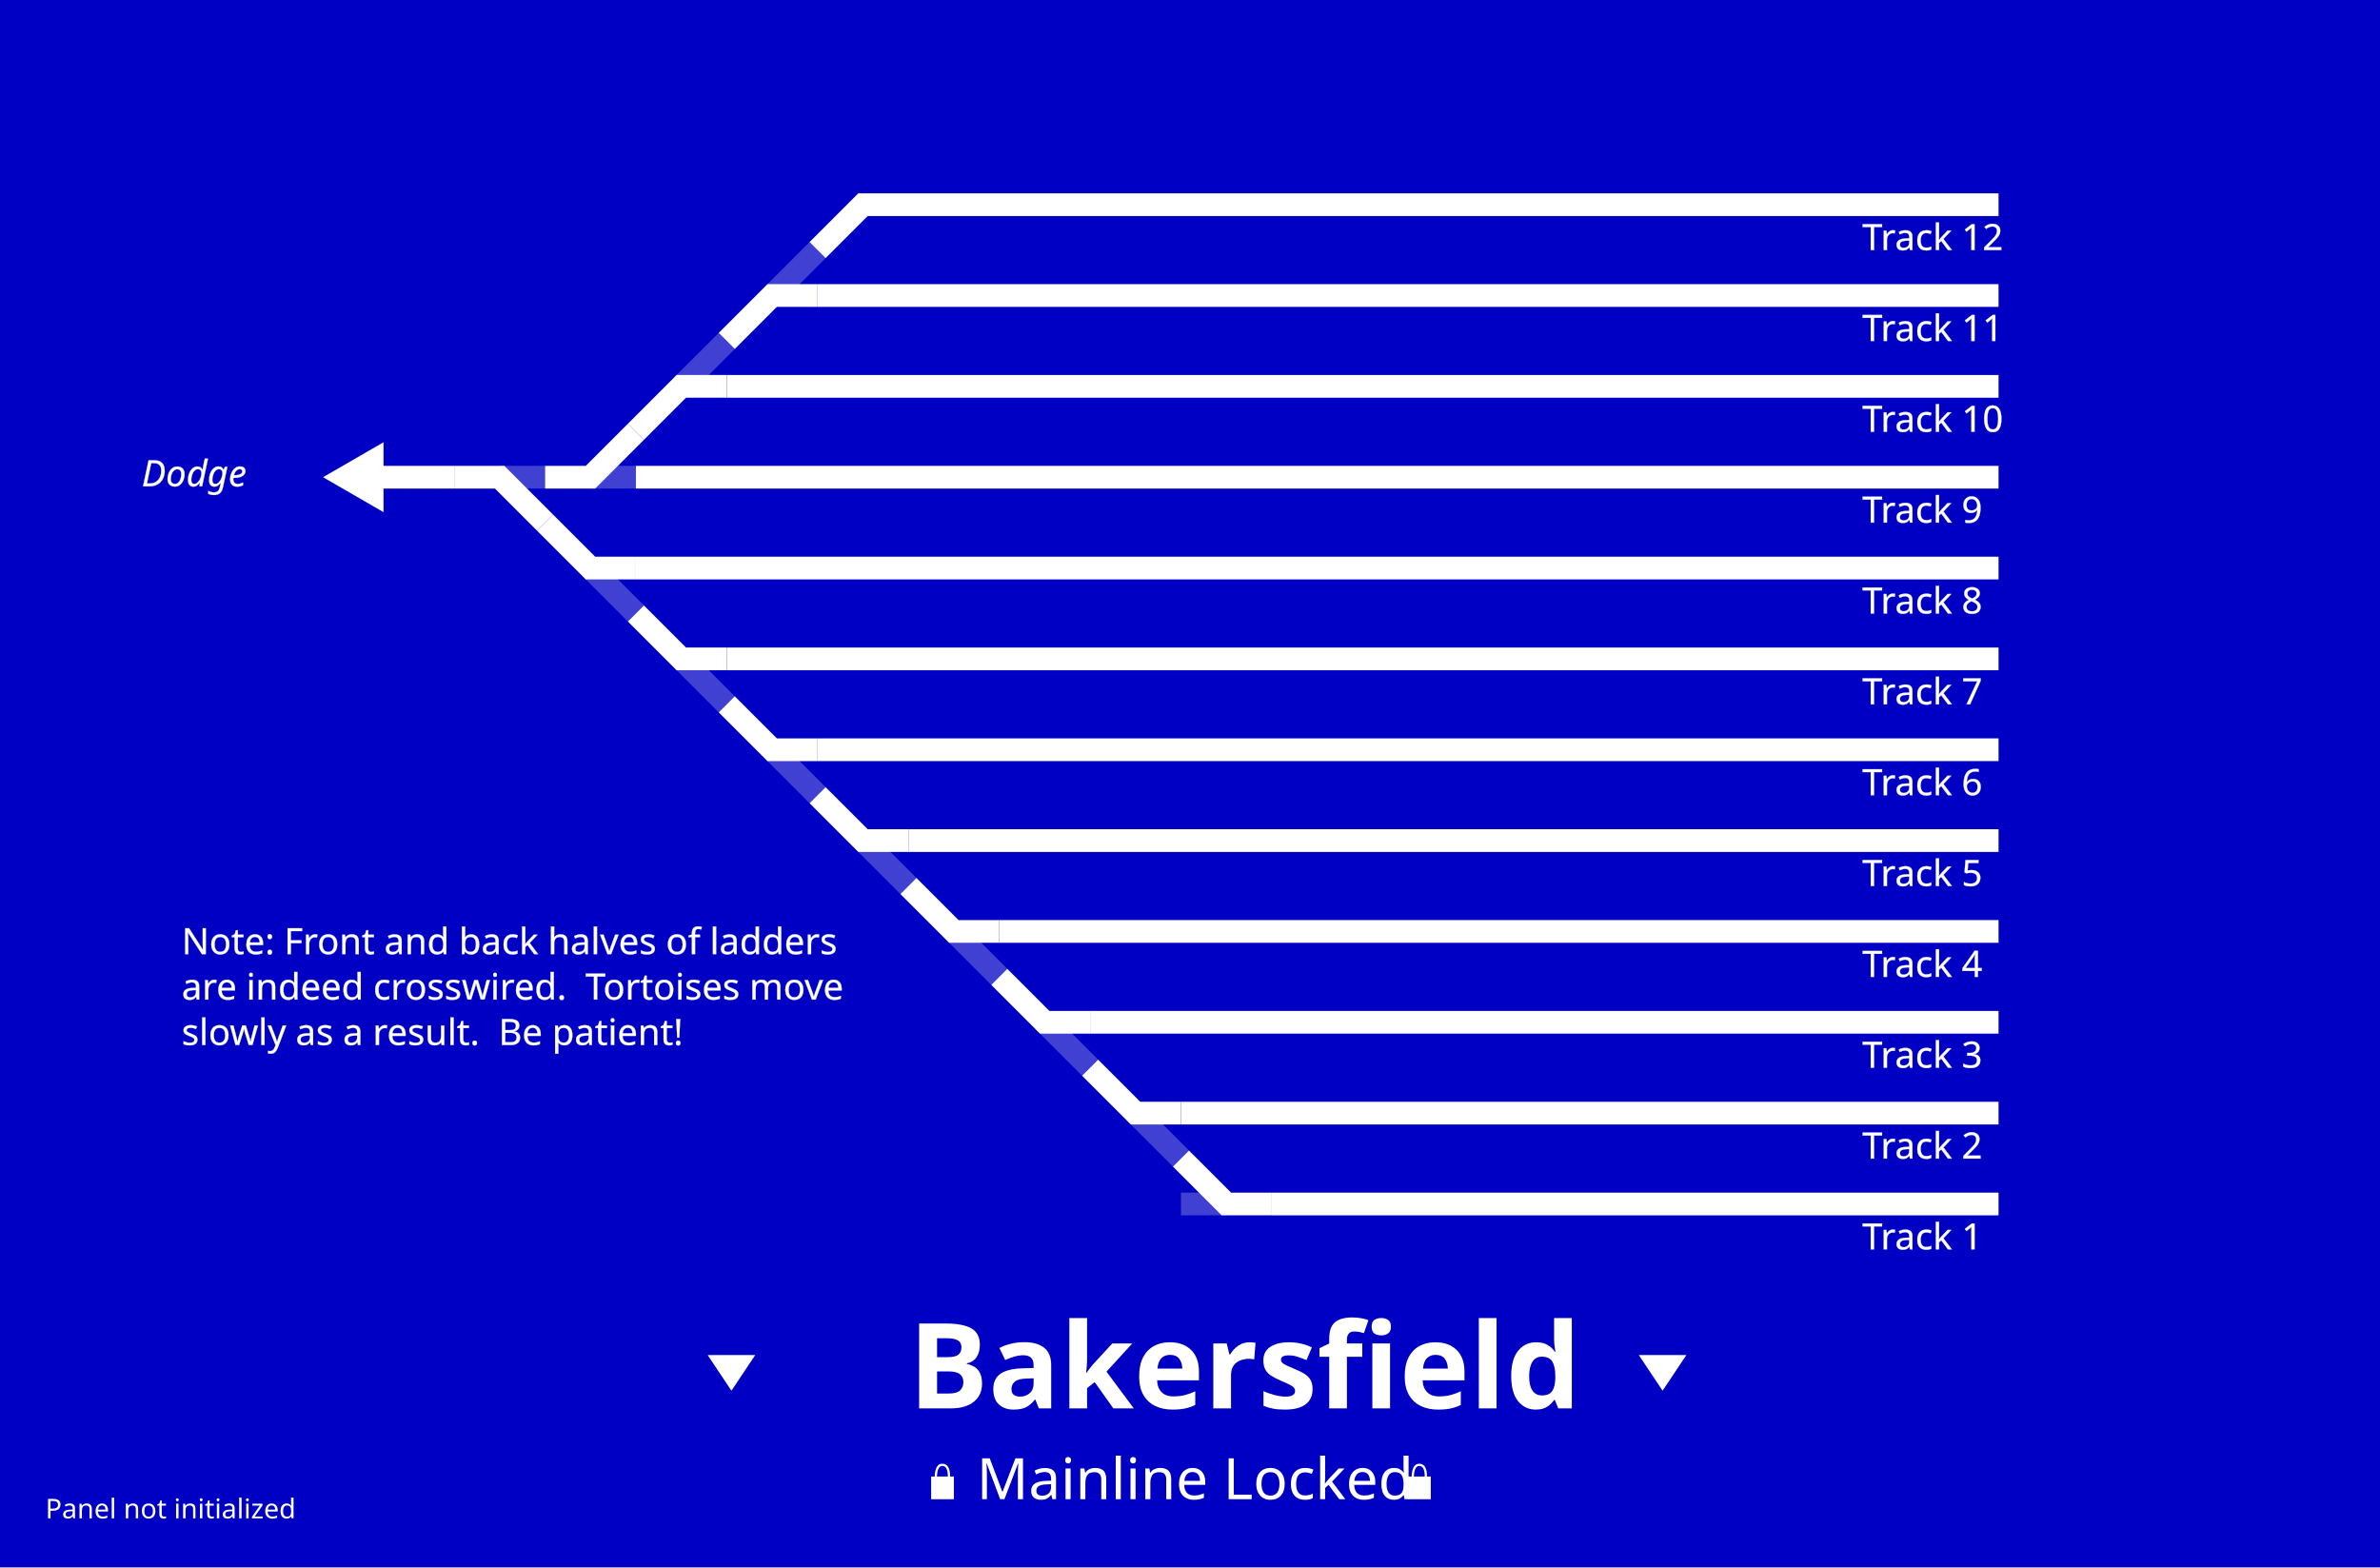
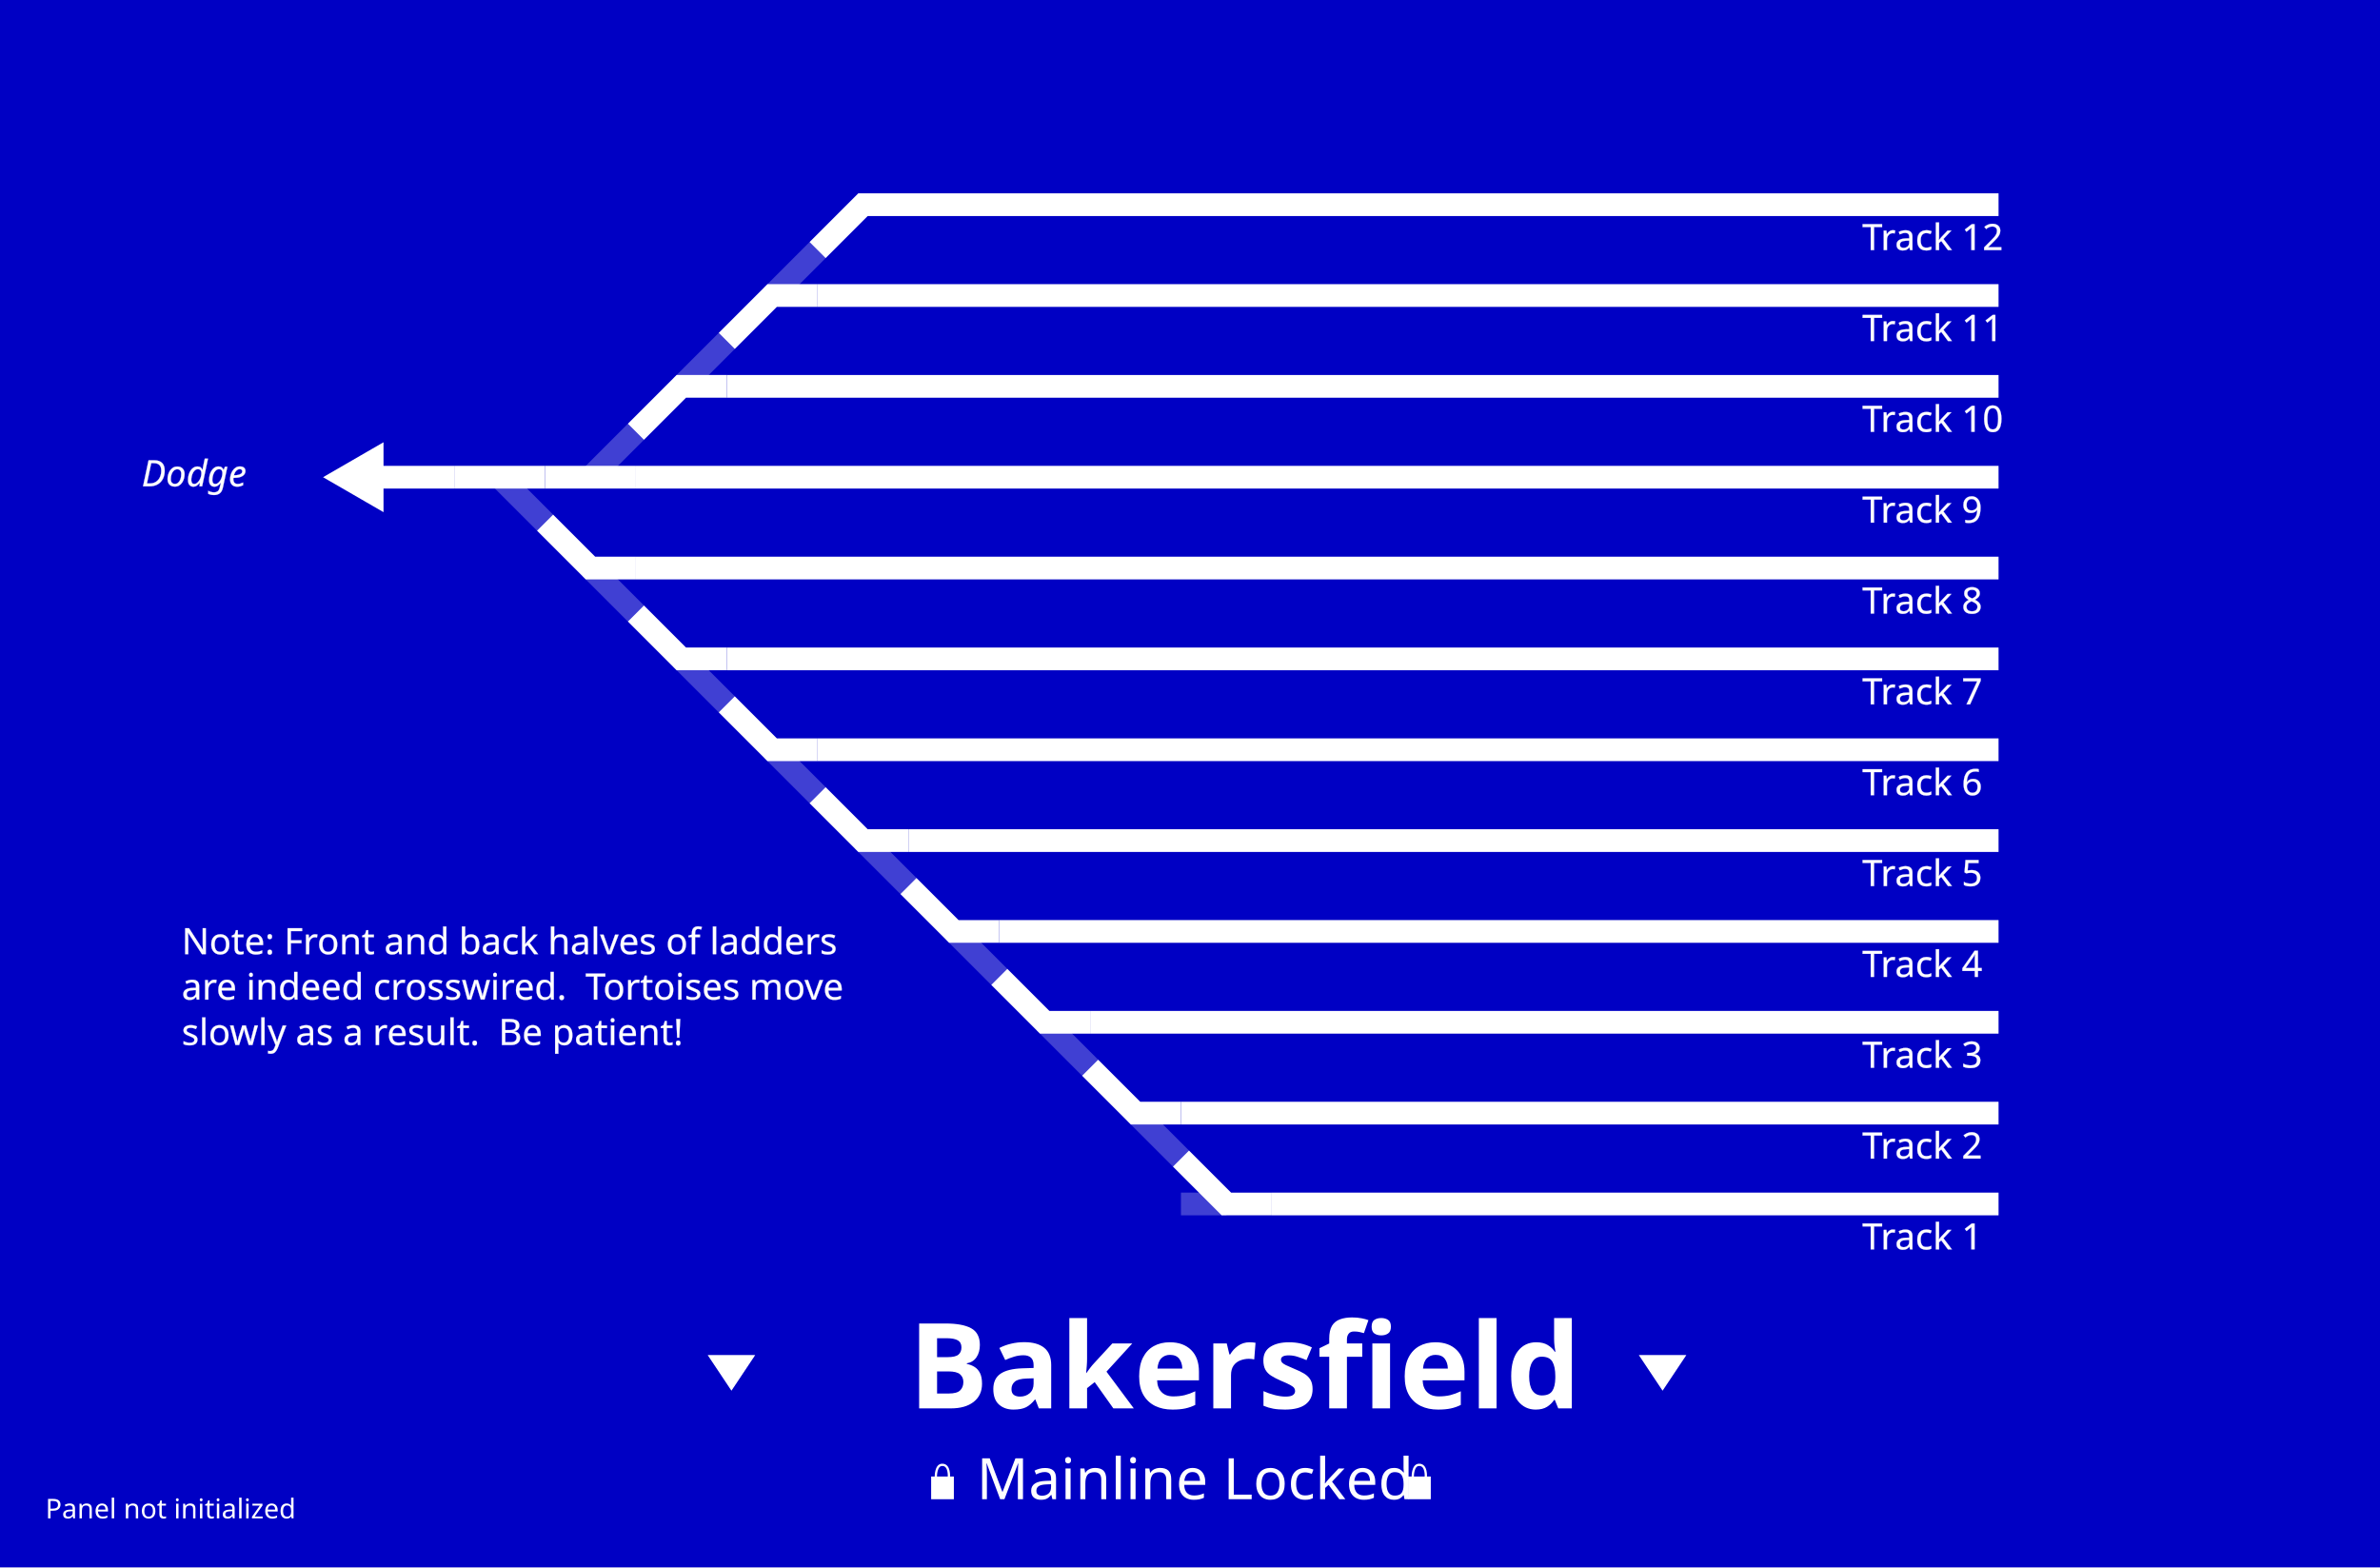
<svg xmlns="http://www.w3.org/2000/svg" xmlns:xlink="http://www.w3.org/1999/xlink" width="1047.958" height="690.115" id="svg2" version="1.1">
  <defs id="defs4">
    <linearGradient id="linearGradient5066">
      <stop style="stop-color:#000000;stop-opacity:0.188;" offset="0" id="stop5068" />
      <stop style="stop-color:#000000;stop-opacity:0;" offset="1" id="stop5070" />
    </linearGradient>
    <linearGradient id="linearGradient4692">
      <stop id="stop4694" offset="0" style="stop-color:#ffffff;stop-opacity:0.753;" />
      <stop id="stop4696" offset="1" style="stop-color:#ffffff;stop-opacity:0;" />
    </linearGradient>
    <linearGradient id="linearGradient4186">
      <stop style="stop-color:#808080;stop-opacity:1;" offset="0" id="stop4188" />
      <stop style="stop-color:#000000;stop-opacity:0;" offset="1" id="stop4190" />
    </linearGradient>
    <linearGradient id="linearGradient4137" paint="solid">
      <stop style="stop-color:#00ff00;stop-opacity:1;" offset="0" id="stop4139" />
    </linearGradient>
    <linearGradient xlink:href="#linearGradient4186" id="linearGradient4976" gradientUnits="userSpaceOnUse" x1="39.5" y1="75.114" x2="70.5" y2="75.114" />
    <linearGradient xlink:href="#linearGradient4186" id="linearGradient4978" gradientUnits="userSpaceOnUse" x1="39.5" y1="75.114" x2="70.5" y2="75.114" />
    <radialGradient xlink:href="#linearGradient4692" id="radialGradient5060" gradientUnits="userSpaceOnUse" cx="55" cy="75.114" fx="55" fy="75.114" r="15" />
    <radialGradient xlink:href="#linearGradient5066" id="radialGradient5064" gradientUnits="userSpaceOnUse" cx="55" cy="75.114" fx="55" fy="75.114" r="15" />
    <radialGradient xlink:href="#linearGradient4692" id="radialGradient4247" gradientUnits="userSpaceOnUse" cx="55" cy="75.114" fx="55" fy="75.114" r="15" />
    <radialGradient xlink:href="#linearGradient5066" id="radialGradient4249" gradientUnits="userSpaceOnUse" cx="55" cy="75.114" fx="55" fy="75.114" r="15" />
    <radialGradient xlink:href="#linearGradient5066" id="radialGradient4251" gradientUnits="userSpaceOnUse" cx="55" cy="75.114" fx="55" fy="75.114" r="15" />
    <linearGradient xlink:href="#linearGradient4186" id="linearGradient4253" gradientUnits="userSpaceOnUse" x1="39.5" y1="75.114" x2="70.5" y2="75.114" />
    <linearGradient xlink:href="#linearGradient4186" id="linearGradient4255" gradientUnits="userSpaceOnUse" x1="39.5" y1="75.114" x2="70.5" y2="75.114" />
    <marker orient="auto" refY="0" refX="0.6" id="TriangleAuthNBMarker" style="overflow:visible">
      <path id="TriangleAuthNBMarkerPath" d="m 5.77,0 -8.65,5 0,-10 8.65,5 z" style="fill:#00ff00;fill-rule:evenodd;stroke:#00ff00;stroke-width:1pt;marker-start:none" transform="scale(0.2,0.2)" />
    </marker>
    <marker orient="auto" refY="0" refX="-0.6" id="TriangleAuthSBMarker" style="overflow:visible">
      <path id="TriangleAuthSBMarkerPath" d="m 5.77,0 -8.65,5 0,-10 8.65,5 z" style="fill:#00ff00;fill-rule:evenodd;stroke:#00ff00;stroke-width:1pt;marker-start:none" transform="scale(-0.2,-0.2)" />
    </marker>
    <marker orient="auto" refY="0" refX="0.6" id="TriangleOccupiedNBMarker" style="overflow:visible">
      <path id="TriangleOccupiedNBMarkerPath" d="m 5.77,0 -8.65,5 0,-10 8.65,5 z" style="fill:#ff0000;fill-rule:evenodd;stroke:#ff0000;stroke-width:1pt;marker-start:none" transform="scale(0.2,0.2)" />
    </marker>
    <marker orient="auto" refY="0" refX="-0.6" id="TriangleOccupiedSBMarker" style="overflow:visible">
      <path id="TriangleOccupiedSBMarkerPath" d="m 5.77,0 -8.65,5 0,-10 8.65,5 z" style="fill:#ff0000;fill-rule:evenodd;stroke:#ff0000;stroke-width:1pt;marker-start:none" transform="scale(-0.2,-0.2)" />
    </marker>
    <marker orient="auto" refY="0" refX="0" id="TriangleOutM" style="overflow:visible">
      <path id="path4051" d="m 5.77,0 -8.65,5 0,-10 8.65,5 z" style="fill:#ffffff;fill-rule:evenodd;stroke:#ffffff;stroke-width:1pt;marker-start:none" transform="scale(0.25,0.25)" />
    </marker>
    <marker orient="auto" refY="0" refX="0" id="StopM" style="overflow:visible">
      <path id="path4078" d="M 0,5.65 0,-5.65" style="fill:none;stroke:#ffffff;stroke-width:2pt" transform="scale(0.4,0.4)" />
    </marker>
    <marker orient="auto" refY="0" refX="0" id="TriangleInM" style="overflow:visible">
      <path id="path4042" d="m 5.77,0 -8.65,5 0,-10 8.65,5 z" style="fill:#ffffff;fill-rule:evenodd;stroke:#ffffff;stroke-width:1pt;marker-start:none" transform="scale(-0.25,-0.25)" />
    </marker>
    <symbol id="turnout_0deg_normal">
      <path id="turnout_0deg_normalSelected" d="m 80,300 40,0" style="fill:none;stroke:#ffffff;stroke-width:10;stroke-linecap:butt;stroke-linejoin:miter;stroke-miterlimit:4;stroke-opacity:1;stroke-dasharray:none;cursor:pointer" />
      <path style="fill:none;stroke:#ffffff;stroke-width:10;stroke-linecap:butt;stroke-linejoin:miter;stroke-miterlimit:4;stroke-opacity:0.25;stroke-dasharray:none;cursor:pointer" d="m 80,280 20,20" id="turnout_0deg_reverseUnselected" />
    </symbol>
    <symbol id="turnout_0deg_reverse">
      <path style="fill:none;stroke:#ffffff;stroke-width:10;stroke-linecap:butt;stroke-linejoin:miter;stroke-miterlimit:4;stroke-opacity:1;stroke-dasharray:none;cursor:pointer" d="m 80,280 20,20 20,0" id="turnout_0deg_reverseSelected" />
      <path id="turnout_0deg_normalUnselected" d="m 80,300 20,0" style="fill:none;stroke:#ffffff;stroke-width:10;stroke-linecap:butt;stroke-linejoin:miter;stroke-miterlimit:4;stroke-opacity:0.25;stroke-dasharray:none;cursor:pointer" />
    </symbol>
    <symbol id="turnout_45deg_reverse">
      <path id="turnout_45deg_reverseSelected" d="m 260,380 20,0 20,20" style="fill:none;stroke:#ffffff;stroke-width:10;stroke-linecap:butt;stroke-linejoin:miter;stroke-miterlimit:4;stroke-opacity:1;stroke-dasharray:none;cursor:pointer" />
      <path style="fill:none;stroke:#ffffff;stroke-width:10;stroke-linecap:butt;stroke-linejoin:miter;stroke-miterlimit:4;stroke-opacity:0.25;stroke-dasharray:none;cursor:pointer" d="m 260,360 20,20" id="turnout_45deg_normalUnselected" />
    </symbol>
    <symbol id="turnout_45deg_normal">
      <path style="fill:none;stroke:#ffffff;stroke-width:10;stroke-linecap:butt;stroke-linejoin:miter;stroke-miterlimit:4;stroke-opacity:1;stroke-dasharray:none;cursor:pointer" d="m 260,360 40,40" id="turnout_45deg_normalSelected" />
      <path id="turnout_45deg_reverseUnselected" d="m 260,380 20,0" style="fill:none;stroke:#ffffff;stroke-width:10;stroke-linecap:butt;stroke-linejoin:miter;stroke-miterlimit:4;stroke-opacity:0.25;stroke-dasharray:none;cursor:pointer" />
    </symbol>
    <symbol id="ds_normal">
      <path style="fill:none;stroke:#ffffff;stroke-width:10;stroke-linecap:butt;stroke-linejoin:miter;stroke-miterlimit:4;stroke-opacity:1;stroke-dasharray:none;cursor:pointer" d="m 200,520 30,0" id="ds_normal_selected" />
      <path style="fill:none;stroke:#ffffff;stroke-width:10;stroke-linecap:butt;stroke-linejoin:round;stroke-miterlimit:4;stroke-opacity:0.25;stroke-dasharray:none;cursor:pointer" d="m 210,500 20,20" id="ds_normal_unselected" />
      <use id="ds_normal_guard" xlink:href="#doubleslip_guard" x="0" y="0" width="1047.958" height="690.115" />
    </symbol>
    <symbol id="ds_reverse">
      <path id="ds_reverse_selected" d="m 210,500 20,20 2.071,0" style="fill:none;stroke:#ffffff;stroke-width:10;stroke-linecap:butt;stroke-linejoin:round;stroke-miterlimit:4;stroke-opacity:1;stroke-dasharray:none;cursor:pointer" />
      <path id="ds_reverse_unselected" d="m 200,520 30,0" style="fill:none;stroke:#ffffff;stroke-width:10;stroke-linecap:butt;stroke-linejoin:miter;stroke-miterlimit:4;stroke-opacity:0.25;stroke-dasharray:none;cursor:pointer" />
      <use height="690.115" width="1047.958" y="0" x="0" xlink:href="#doubleslip_guard" id="ds_reverse_guard" />
    </symbol>
    <symbol id="doubleslip_guard">
      <path style="fill:none;stroke:#ffffff;stroke-width:2;stroke-linecap:butt;stroke-linejoin:round;stroke-miterlimit:4;stroke-opacity:0.25;stroke-dasharray:none;cursor:pointer" d="m 221,501 12,12 10,0" id="path3187" />
      <path id="path3189" d="m 210,527 7,0" style="fill:none;stroke:#ffffff;stroke-width:2;stroke-linecap:butt;stroke-linejoin:round;stroke-miterlimit:4;stroke-opacity:0.25;stroke-dasharray:none;cursor:pointer" />
    </symbol>
    <symbol id="dblxovr_0deg_normal">
      <path style="opacity:0.203;fill:none;stroke:#ffffff;stroke-width:10;stroke-linecap:butt;stroke-linejoin:miter;stroke-miterlimit:4;stroke-opacity:1;stroke-dasharray:none;cursor:pointer" d="m 600,574.094 20,0 40,-40 20,0" id="path3963" />
      <path style="fill:none;stroke:#ffffff;stroke-width:10;stroke-linecap:butt;stroke-linejoin:miter;stroke-miterlimit:4;stroke-opacity:1;stroke-dasharray:none;cursor:pointer" d="m 600,534.094 80,0" id="path3965" />
      <path id="path3967" d="m 600,534.094 20,0 16.461,16.461" style="opacity:0.198;fill:none;stroke:#ffffff;stroke-width:10;stroke-linecap:butt;stroke-linejoin:miter;stroke-miterlimit:4;stroke-opacity:1;stroke-dasharray:none;cursor:pointer" />
      <path id="path3969" d="m 600,574.094 80,0" style="fill:none;stroke:#ffffff;stroke-width:10;stroke-linecap:butt;stroke-linejoin:miter;stroke-miterlimit:4;stroke-opacity:1;stroke-dasharray:none;cursor:pointer" />
      <path style="opacity:0.198;fill:none;stroke:#ffffff;stroke-width:10;stroke-linecap:butt;stroke-linejoin:miter;stroke-miterlimit:4;stroke-opacity:1;stroke-dasharray:none;cursor:pointer" d="m 680,574.094 -20,0 -16.461,-16.461" id="path3973" />
    </symbol>
    <symbol id="dblxovr_0deg_reverse">
      <path transform="translate(0,3.979257)" id="path3953" d="m 600,570.115 20,0 40,-40 20,0" style="fill:none;stroke:#ffffff;stroke-width:10;stroke-linecap:butt;stroke-linejoin:miter;stroke-miterlimit:4;stroke-opacity:1;stroke-dasharray:none;cursor:pointer" />
      <path id="path3959" d="m 600,574.094 80,0" style="opacity:0.25;fill:none;stroke:#ffffff;stroke-width:10;stroke-linecap:butt;stroke-linejoin:miter;stroke-miterlimit:4;stroke-opacity:1;stroke-dasharray:none;cursor:pointer" />
      <path style="fill:none;stroke:#ffffff;stroke-width:10;stroke-linecap:butt;stroke-linejoin:miter;stroke-miterlimit:4;stroke-opacity:1;stroke-dasharray:none;cursor:pointer" d="m 600,534.094 20,0 40,40 20,0" id="path3955" />
      <path style="opacity:0.25;fill:none;stroke:#ffffff;stroke-width:10;stroke-linecap:butt;stroke-linejoin:miter;stroke-miterlimit:4;stroke-opacity:1;stroke-dasharray:none;cursor:pointer" d="m 600,534.094 80,0" id="path3961" />
    </symbol>
    <symbol id="dblxovr_45deg_normal">
      <path style="opacity:0.25;fill:none;stroke:#ffffff;stroke-width:10;stroke-linecap:butt;stroke-linejoin:miter;stroke-miterlimit:4;stroke-opacity:1;stroke-dasharray:none;cursor:pointer" d="m 740,594.094 0,25" id="path3916" />
      <path style="opacity:0.25;fill:none;stroke:#ffffff;stroke-width:10;stroke-linecap:butt;stroke-linejoin:miter;stroke-miterlimit:4;stroke-opacity:1;stroke-dasharray:none;cursor:pointer" d="m 710,624.094 60,0" id="path3918" />
      <path style="fill:none;stroke:#ffffff;stroke-width:10;stroke-linecap:butt;stroke-linejoin:miter;stroke-miterlimit:4;stroke-opacity:1;stroke-dasharray:none;cursor:pointer" d="m 720,574.094 70,70" id="path3920" />
      <path id="path3922" d="m 690,604.094 70,70" style="fill:none;stroke:#ffffff;stroke-width:10;stroke-linecap:butt;stroke-linejoin:miter;stroke-miterlimit:4;stroke-opacity:1;stroke-dasharray:none;cursor:pointer" />
      <path id="path3924" d="m 740,629.094 0,25" style="opacity:0.25;fill:none;stroke:#ffffff;stroke-width:10;stroke-linecap:butt;stroke-linejoin:miter;stroke-miterlimit:4;stroke-opacity:1;stroke-dasharray:none;cursor:pointer" />
    </symbol>
    <symbol id="dblxovr_45deg_reverse">
      <path id="path3122" d="m 720,574.094 20,20 0,60 20,20" style="fill:none;stroke:#ffffff;stroke-width:10;stroke-linecap:butt;stroke-linejoin:miter;stroke-miterlimit:4;stroke-opacity:1;stroke-dasharray:none;cursor:pointer" />
      <path id="path3124" d="m 690,604.094 20,20 60,0 20,20" style="fill:none;stroke:#ffffff;stroke-width:10;stroke-linecap:butt;stroke-linejoin:miter;stroke-miterlimit:4;stroke-opacity:1;stroke-dasharray:none;cursor:pointer" />
      <path id="path3912" d="m 720,574.094 70,70" style="opacity:0.25;fill:none;stroke:#ffffff;stroke-width:10;stroke-linecap:butt;stroke-linejoin:miter;stroke-miterlimit:4;stroke-opacity:1;stroke-dasharray:none;cursor:pointer" />
      <path style="opacity:0.25;fill:none;stroke:#ffffff;stroke-width:10;stroke-linecap:butt;stroke-linejoin:miter;stroke-miterlimit:4;stroke-opacity:1;stroke-dasharray:none;cursor:pointer" d="m 690,604.094 70,70" id="path3914" />
    </symbol>
  </defs>
  <g id="backgroundLayer" transform="translate(0,-312.2474)">
    <rect style="fill:#0000c4;fill-opacity:1;fill-rule:evenodd;stroke:none" id="panelBackground" width="1047.958" height="690.115" x="0" y="312.247" />
  </g>
  <g id="textLayer" transform="translate(0,-3.979759)" style="display:inline">
    <text xml:space="preserve" style="font-size:52.338px;font-style:normal;font-variant:normal;font-weight:bold;font-stretch:normal;text-align:start;line-height:125%;letter-spacing:0px;word-spacing:0px;writing-mode:lr-tb;text-anchor:start;fill:#ffffff;fill-opacity:1;stroke:none;font-family:Trebuchet MS;-inkscape-font-specification:Trebuchet MS Bold" x="400" y="624.094" id="panelTitle">
      <tspan id="tspan3823" x="400" y="624.094">Bakersfield</tspan>
    </text>
    <text id="panelStatus" y="672.511" x="20" style="font-size:12px;font-style:normal;font-variant:normal;font-weight:normal;font-stretch:normal;text-align:start;line-height:125%;letter-spacing:0px;word-spacing:0px;writing-mode:lr-tb;text-anchor:start;fill:#ffffff;fill-opacity:1;stroke:none;font-family:Trebuchet MS;-inkscape-font-specification:Trebuchet MS" xml:space="preserve">
      <tspan y="672.511" x="20" id="tspanPanelStatus">Panel not initialized</tspan>
    </text>
    <path style="fill:#ffffff;fill-opacity:1;stroke:#ffffff;stroke-width:0.5px;stroke-linecap:butt;stroke-linejoin:miter;stroke-opacity:1" d="m 322.068,615.857 -10,-15 20,0 z" id="leftLevelTriangle" />
    <use x="0" y="0" xlink:href="#leftLevelTriangle" id="rightLevelTriangle" transform="translate(410,1.5e-6)" width="1047.958" height="690.115" />
    <g id="mainlineLockedGroup" transform="translate(30,560.0005)">
      <text xml:space="preserve" style="font-size:25.23px;font-style:normal;font-variant:normal;font-weight:normal;font-stretch:normal;text-align:start;line-height:125%;letter-spacing:0px;word-spacing:0px;writing-mode:lr-tb;text-anchor:start;fill:#ffffff;fill-opacity:1;stroke:none;font-family:Trebuchet MS;-inkscape-font-specification:Trebuchet MS" x="400" y="104.094" id="mainlineLockedText">
        <tspan y="104.094" x="400" id="tspan3321">Mainline Locked</tspan>
      </text>
      <g id="leftLock">
        <rect id="lockBody" width="10" height="10" x="380" y="94.094" style="fill:#ffffff;fill-opacity:1;stroke:none" />
        <path style="fill:none;stroke:#ffffff;stroke-width:1px;stroke-linecap:butt;stroke-linejoin:miter;stroke-opacity:1" d="m 382.068,94.274 c 0,0 -0.12,-5.383 2.818,-5.323 3.358,-0.06 2.924,5.323 2.924,5.323" id="path4159" />
      </g>
      <use height="690.115" width="1047.958" transform="translate(210,1.3237304e-6)" id="rightLock" xlink:href="#leftLock" y="0" x="0" />
    </g>
    <text xml:space="preserve" style="font-size:16px;font-style:normal;font-variant:normal;font-weight:normal;font-stretch:normal;text-align:start;line-height:125%;letter-spacing:0px;word-spacing:0px;writing-mode:lr-tb;text-anchor:start;fill:#ffffff;fill-opacity:1;stroke:#ffffff;stroke-width:0.1;stroke-miterlimit:4;stroke-opacity:1;stroke-dasharray:none;display:inline;font-family:Trebuchet MS;-inkscape-font-specification:Trebuchet MS" x="80" y="424.095" id="text3162">
      <tspan id="tspan3164" x="80" y="424.095">Note: Front and back halves of ladders</tspan>
      <tspan x="80" y="444.095" id="tspan3176">are indeed crosswired.  Tortoises move</tspan>
      <tspan x="80" y="464.095" id="tspan3179">slowly as a result.  Be patient!</tspan>
    </text>
  </g>
  <g id="industrialTrackLayer" transform="translate(0,-3.979759)" style="display:inline">
    <use height="740.115" width="1047.958" transform="matrix(-1,0,0,-1,540,634.0945)" id="TO13" xlink:href="#turnout_45deg_reverse" y="0" x="0">
      </use>
-     <use height="740.115" width="1047.958" transform="matrix(-1,0,0,1,360,-85.9055)" id="TO15A" xlink:href="#turnout_0deg_reverse" y="0" x="0">
+     <use height="740.115" width="1047.958" transform="matrix(-1,0,0,1,360,-85.9055)" id="TO15A" xlink:href="#turnout_0deg_normal" y="0" x="0">
      </use>
    <path id="track2Path" d="m 880,494.094 -360,0" style="fill:none;stroke:#ffffff;stroke-width:10;stroke-linecap:butt;stroke-linejoin:miter;stroke-miterlimit:4;stroke-opacity:1;stroke-dasharray:none" />
    <use height="740.115" width="1047.958" transform="matrix(-1,0,0,1,580,-205.9055)" id="TO16A" xlink:href="#turnout_45deg_reverse" y="0" x="0">
      </use>
    <path id="track5Path" d="m 880,374.094 -480,0" style="fill:none;stroke:#ffffff;stroke-width:10;stroke-linecap:butt;stroke-linejoin:miter;stroke-miterlimit:4;stroke-opacity:1;stroke-dasharray:none" />
-     <use height="740.115" width="1047.958" transform="matrix(-1,0,0,-1,320,514.0945)" id="TO14" xlink:href="#turnout_0deg_reverse" y="0" x="0">
+     <use height="740.115" width="1047.958" transform="matrix(-1,0,0,-1,320,514.0945)" id="TO14" xlink:href="#turnout_0deg_normal" y="0" x="0">
      </use>
    <path style="fill:none;stroke:#ffffff;stroke-width:10;stroke-linecap:butt;stroke-linejoin:miter;stroke-miterlimit:4;stroke-opacity:1;stroke-dasharray:none;marker-start:url(#TriangleInM)" d="m 160,214.095 40,0" id="path4255" />
    <use x="0" y="0" xlink:href="#turnout_45deg_reverse" id="TO12" transform="matrix(-1,0,0,-1,580,674.0945)" width="1047.958" height="740.115">
      </use>
    <use height="740.115" width="1047.958" transform="matrix(-1,0,0,-1,620,714.0945)" id="TO11" xlink:href="#turnout_45deg_reverse" y="0" x="0">
      </use>
    <use x="0" y="0" xlink:href="#turnout_45deg_reverse" id="TO10" transform="matrix(-1,0,0,-1,660,754.0945)" width="1047.958" height="740.115">
      </use>
    <path style="fill:none;stroke:#ffffff;stroke-width:10;stroke-linecap:butt;stroke-linejoin:miter;stroke-miterlimit:4;stroke-opacity:1;stroke-dasharray:none" d="m 880,334.094 -520,0" id="track6Path" />
    <path id="track7Path" d="m 880,294.094 -560,0" style="fill:none;stroke:#ffffff;stroke-width:10;stroke-linecap:butt;stroke-linejoin:miter;stroke-miterlimit:4;stroke-opacity:1;stroke-dasharray:none" />
    <path style="fill:none;stroke:#ffffff;stroke-width:10;stroke-linecap:butt;stroke-linejoin:miter;stroke-miterlimit:4;stroke-opacity:1;stroke-dasharray:none" d="m 880,254.095 -600,0" id="track8Path" />
    <path id="track9Path" d="m 880,214.095 -600,0" style="fill:none;stroke:#ffffff;stroke-width:10;stroke-linecap:butt;stroke-linejoin:miter;stroke-miterlimit:4;stroke-opacity:1;stroke-dasharray:none" />
    <use x="0" y="0" xlink:href="#turnout_45deg_reverse" id="TO17A" transform="matrix(-1,0,0,1,620,-245.9055)" width="1047.958" height="740.115">
      </use>
    <path style="fill:none;stroke:#ffffff;stroke-width:10;stroke-linecap:butt;stroke-linejoin:miter;stroke-miterlimit:4;stroke-opacity:1;stroke-dasharray:none" d="m 880,174.095 -560,0" id="track10Path" />
    <path id="track11Path" d="m 880,134.095 -520,0" style="fill:none;stroke:#ffffff;stroke-width:10;stroke-linecap:butt;stroke-linejoin:miter;stroke-miterlimit:4;stroke-opacity:1;stroke-dasharray:none" />
    <path style="fill:none;stroke:#ffffff;stroke-width:10;stroke-linecap:butt;stroke-linejoin:miter;stroke-miterlimit:4;stroke-opacity:1;stroke-dasharray:none" d="m 880,94.094 -500,0 -20,20" id="track12Path" />
    <path style="fill:none;stroke:#ffffff;stroke-width:10;stroke-linecap:butt;stroke-linejoin:miter;stroke-miterlimit:4;stroke-opacity:1;stroke-dasharray:none" d="m 880,454.094 -400,0" id="track3Path" />
    <use height="740.115" width="1047.958" transform="matrix(-1,0,0,-1,740,834.0945)" id="TO15B" xlink:href="#turnout_45deg_reverse" y="0" x="0">
      </use>
    <path id="track4Path" d="m 880,414.094 -440,0" style="fill:none;stroke:#ffffff;stroke-width:10;stroke-linecap:butt;stroke-linejoin:miter;stroke-miterlimit:4;stroke-opacity:1;stroke-dasharray:none" />
    <use height="740.115" width="1047.958" transform="matrix(-1,0,0,-1,700,794.0945)" id="TO9" xlink:href="#turnout_45deg_reverse" y="0" x="0">
      </use>
    <use x="0" y="0" xlink:href="#turnout_45deg_reverse" id="TO16B" transform="matrix(-1,0,0,-1,780,874.0945)" width="1047.958" height="740.115">
      </use>
    <path style="fill:none;stroke:#ffffff;stroke-width:10;stroke-linecap:butt;stroke-linejoin:miter;stroke-miterlimit:4;stroke-opacity:1;stroke-dasharray:none" d="m 880,534.095 -320,0" id="track1Path" />
    <use x="0" y="0" xlink:href="#turnout_0deg_reverse" id="TO17B" transform="translate(440,234.0945)" width="1047.958" height="740.115">
      </use>
  </g>
  <g id="mainlineTrackLayer" transform="translate(0,-3.979759)" style="display:inline" />
  <g id="mainlinePanelLinkLayer" transform="translate(0,-5.8839113e-5)" style="display:inline" />
  <g id="industrialPanelLinkLayer" transform="translate(0,-5.0883911e-4)" style="display:inline">
-     <a xlink:href="Dayton.svg" style="display:inline" id="daytonLink" transform="translate(-140,88.00049)">
+     <a xlink:href="Dayton.svg" transform="translate(-140,88.00049)" id="daytonLink" style="display:inline">
      <text xml:space="preserve" style="font-size:16px;font-style:italic;font-variant:normal;font-weight:normal;font-stretch:normal;text-align:center;line-height:125%;letter-spacing:0px;word-spacing:0px;writing-mode:lr-tb;text-anchor:middle;fill:#ffffff;fill-opacity:1;stroke:#ffffff;stroke-width:0.1;stroke-miterlimit:4;stroke-opacity:1;stroke-dasharray:none;font-family:Trebuchet MS;-inkscape-font-specification:Trebuchet MS Italic" x="240" y="126.115" id="text3120">
        <tspan x="240" y="126.115" id="tspan3417">Dodge</tspan>
      </text>
    </a>
  </g>
  <g id="trackNameLayer" transform="translate(0,-5.8839113e-5)" style="display:inline">
    <text id="text3302" y="430.115" x="820" style="font-size:16px;font-style:normal;font-variant:normal;font-weight:normal;font-stretch:normal;text-align:start;line-height:125%;letter-spacing:0px;word-spacing:0px;writing-mode:lr-tb;text-anchor:start;fill:#ffffff;fill-opacity:1;stroke:#ffffff;stroke-width:0.1;stroke-miterlimit:4;stroke-opacity:1;stroke-dasharray:none;font-family:Trebuchet MS;-inkscape-font-specification:Trebuchet MS" xml:space="preserve">
      <tspan y="430.115" x="820" id="tspan3304">Track 4</tspan>
    </text>
    <text xml:space="preserve" style="font-size:16px;font-style:normal;font-variant:normal;font-weight:normal;font-stretch:normal;text-align:start;line-height:125%;letter-spacing:0px;word-spacing:0px;writing-mode:lr-tb;text-anchor:start;fill:#ffffff;fill-opacity:1;stroke:#ffffff;stroke-width:0.1;stroke-miterlimit:4;stroke-opacity:1;stroke-dasharray:none;font-family:Trebuchet MS;-inkscape-font-specification:Trebuchet MS" x="820" y="390.115" id="text3306">
      <tspan id="tspan3308" x="820" y="390.115">Track 5</tspan>
    </text>
    <text id="text3310" y="350.115" x="820" style="font-size:16px;font-style:normal;font-variant:normal;font-weight:normal;font-stretch:normal;text-align:start;line-height:125%;letter-spacing:0px;word-spacing:0px;writing-mode:lr-tb;text-anchor:start;fill:#ffffff;fill-opacity:1;stroke:#ffffff;stroke-width:0.1;stroke-miterlimit:4;stroke-opacity:1;stroke-dasharray:none;font-family:Trebuchet MS;-inkscape-font-specification:Trebuchet MS" xml:space="preserve">
      <tspan y="350.115" x="820" id="tspan3312">Track 6</tspan>
    </text>
    <text xml:space="preserve" style="font-size:16px;font-style:normal;font-variant:normal;font-weight:normal;font-stretch:normal;text-align:start;line-height:125%;letter-spacing:0px;word-spacing:0px;writing-mode:lr-tb;text-anchor:start;fill:#ffffff;fill-opacity:1;stroke:#ffffff;stroke-width:0.1;stroke-miterlimit:4;stroke-opacity:1;stroke-dasharray:none;font-family:Trebuchet MS;-inkscape-font-specification:Trebuchet MS" x="820" y="310.115" id="text3314">
      <tspan id="tspan3316" x="820" y="310.115">Track 7</tspan>
    </text>
    <text id="text3318" y="270.115" x="820" style="font-size:16px;font-style:normal;font-variant:normal;font-weight:normal;font-stretch:normal;text-align:start;line-height:125%;letter-spacing:0px;word-spacing:0px;writing-mode:lr-tb;text-anchor:start;fill:#ffffff;fill-opacity:1;stroke:#ffffff;stroke-width:0.1;stroke-miterlimit:4;stroke-opacity:1;stroke-dasharray:none;font-family:Trebuchet MS;-inkscape-font-specification:Trebuchet MS" xml:space="preserve">
      <tspan y="270.115" x="820" id="tspan3165">Track 8</tspan>
    </text>
    <text xml:space="preserve" style="font-size:16px;font-style:normal;font-variant:normal;font-weight:normal;font-stretch:normal;text-align:start;line-height:125%;letter-spacing:0px;word-spacing:0px;writing-mode:lr-tb;text-anchor:start;fill:#ffffff;fill-opacity:1;stroke:#ffffff;stroke-width:0.1;stroke-miterlimit:4;stroke-opacity:1;stroke-dasharray:none;font-family:Trebuchet MS;-inkscape-font-specification:Trebuchet MS" x="820" y="230.115" id="text3322">
      <tspan id="tspan3324" x="820" y="230.115">Track 9</tspan>
    </text>
    <text id="text3326" y="190.115" x="820" style="font-size:16px;font-style:normal;font-variant:normal;font-weight:normal;font-stretch:normal;text-align:start;line-height:125%;letter-spacing:0px;word-spacing:0px;writing-mode:lr-tb;text-anchor:start;fill:#ffffff;fill-opacity:1;stroke:#ffffff;stroke-width:0.1;stroke-miterlimit:4;stroke-opacity:1;stroke-dasharray:none;font-family:Trebuchet MS;-inkscape-font-specification:Trebuchet MS" xml:space="preserve">
      <tspan y="190.115" x="820" id="tspan3328">Track 10</tspan>
    </text>
    <text xml:space="preserve" style="font-size:16px;font-style:normal;font-variant:normal;font-weight:normal;font-stretch:normal;text-align:start;line-height:125%;letter-spacing:0px;word-spacing:0px;writing-mode:lr-tb;text-anchor:start;fill:#ffffff;fill-opacity:1;stroke:#ffffff;stroke-width:0.1;stroke-miterlimit:4;stroke-opacity:1;stroke-dasharray:none;font-family:Trebuchet MS;-inkscape-font-specification:Trebuchet MS" x="820" y="150.115" id="text3156">
      <tspan id="tspan3158" x="820" y="150.115">Track 11</tspan>
    </text>
    <text id="text3160" y="110.115" x="820" style="font-size:16px;font-style:normal;font-variant:normal;font-weight:normal;font-stretch:normal;text-align:start;line-height:125%;letter-spacing:0px;word-spacing:0px;writing-mode:lr-tb;text-anchor:start;fill:#ffffff;fill-opacity:1;stroke:#ffffff;stroke-width:0.1;stroke-miterlimit:4;stroke-opacity:1;stroke-dasharray:none;font-family:Trebuchet MS;-inkscape-font-specification:Trebuchet MS" xml:space="preserve">
      <tspan y="110.115" x="820" id="tspan3162">Track 12</tspan>
    </text>
    <text xml:space="preserve" style="font-size:16px;font-style:normal;font-variant:normal;font-weight:normal;font-stretch:normal;text-align:start;line-height:125%;letter-spacing:0px;word-spacing:0px;writing-mode:lr-tb;text-anchor:start;fill:#ffffff;fill-opacity:1;stroke:#ffffff;stroke-width:0.1;stroke-miterlimit:4;stroke-opacity:1;stroke-dasharray:none;font-family:Trebuchet MS;-inkscape-font-specification:Trebuchet MS" x="820" y="510.115" id="text3179">
      <tspan id="tspan3181" x="820" y="510.115">Track 2</tspan>
    </text>
    <text id="text3183" y="470.115" x="820" style="font-size:16px;font-style:normal;font-variant:normal;font-weight:normal;font-stretch:normal;text-align:start;line-height:125%;letter-spacing:0px;word-spacing:0px;writing-mode:lr-tb;text-anchor:start;fill:#ffffff;fill-opacity:1;stroke:#ffffff;stroke-width:0.1;stroke-miterlimit:4;stroke-opacity:1;stroke-dasharray:none;font-family:Trebuchet MS;-inkscape-font-specification:Trebuchet MS" xml:space="preserve">
      <tspan y="470.115" x="820" id="tspan3185">Track 3</tspan>
    </text>
    <text id="text3201" y="550.115" x="820" style="font-size:16px;font-style:normal;font-variant:normal;font-weight:normal;font-stretch:normal;text-align:start;line-height:125%;letter-spacing:0px;word-spacing:0px;writing-mode:lr-tb;text-anchor:start;fill:#ffffff;fill-opacity:1;stroke:#ffffff;stroke-width:0.1;stroke-miterlimit:4;stroke-opacity:1;stroke-dasharray:none;font-family:Trebuchet MS;-inkscape-font-specification:Trebuchet MS" xml:space="preserve">
      <tspan y="550.115" x="820" id="tspan3203">Track 1</tspan>
    </text>
  </g>
</svg>
